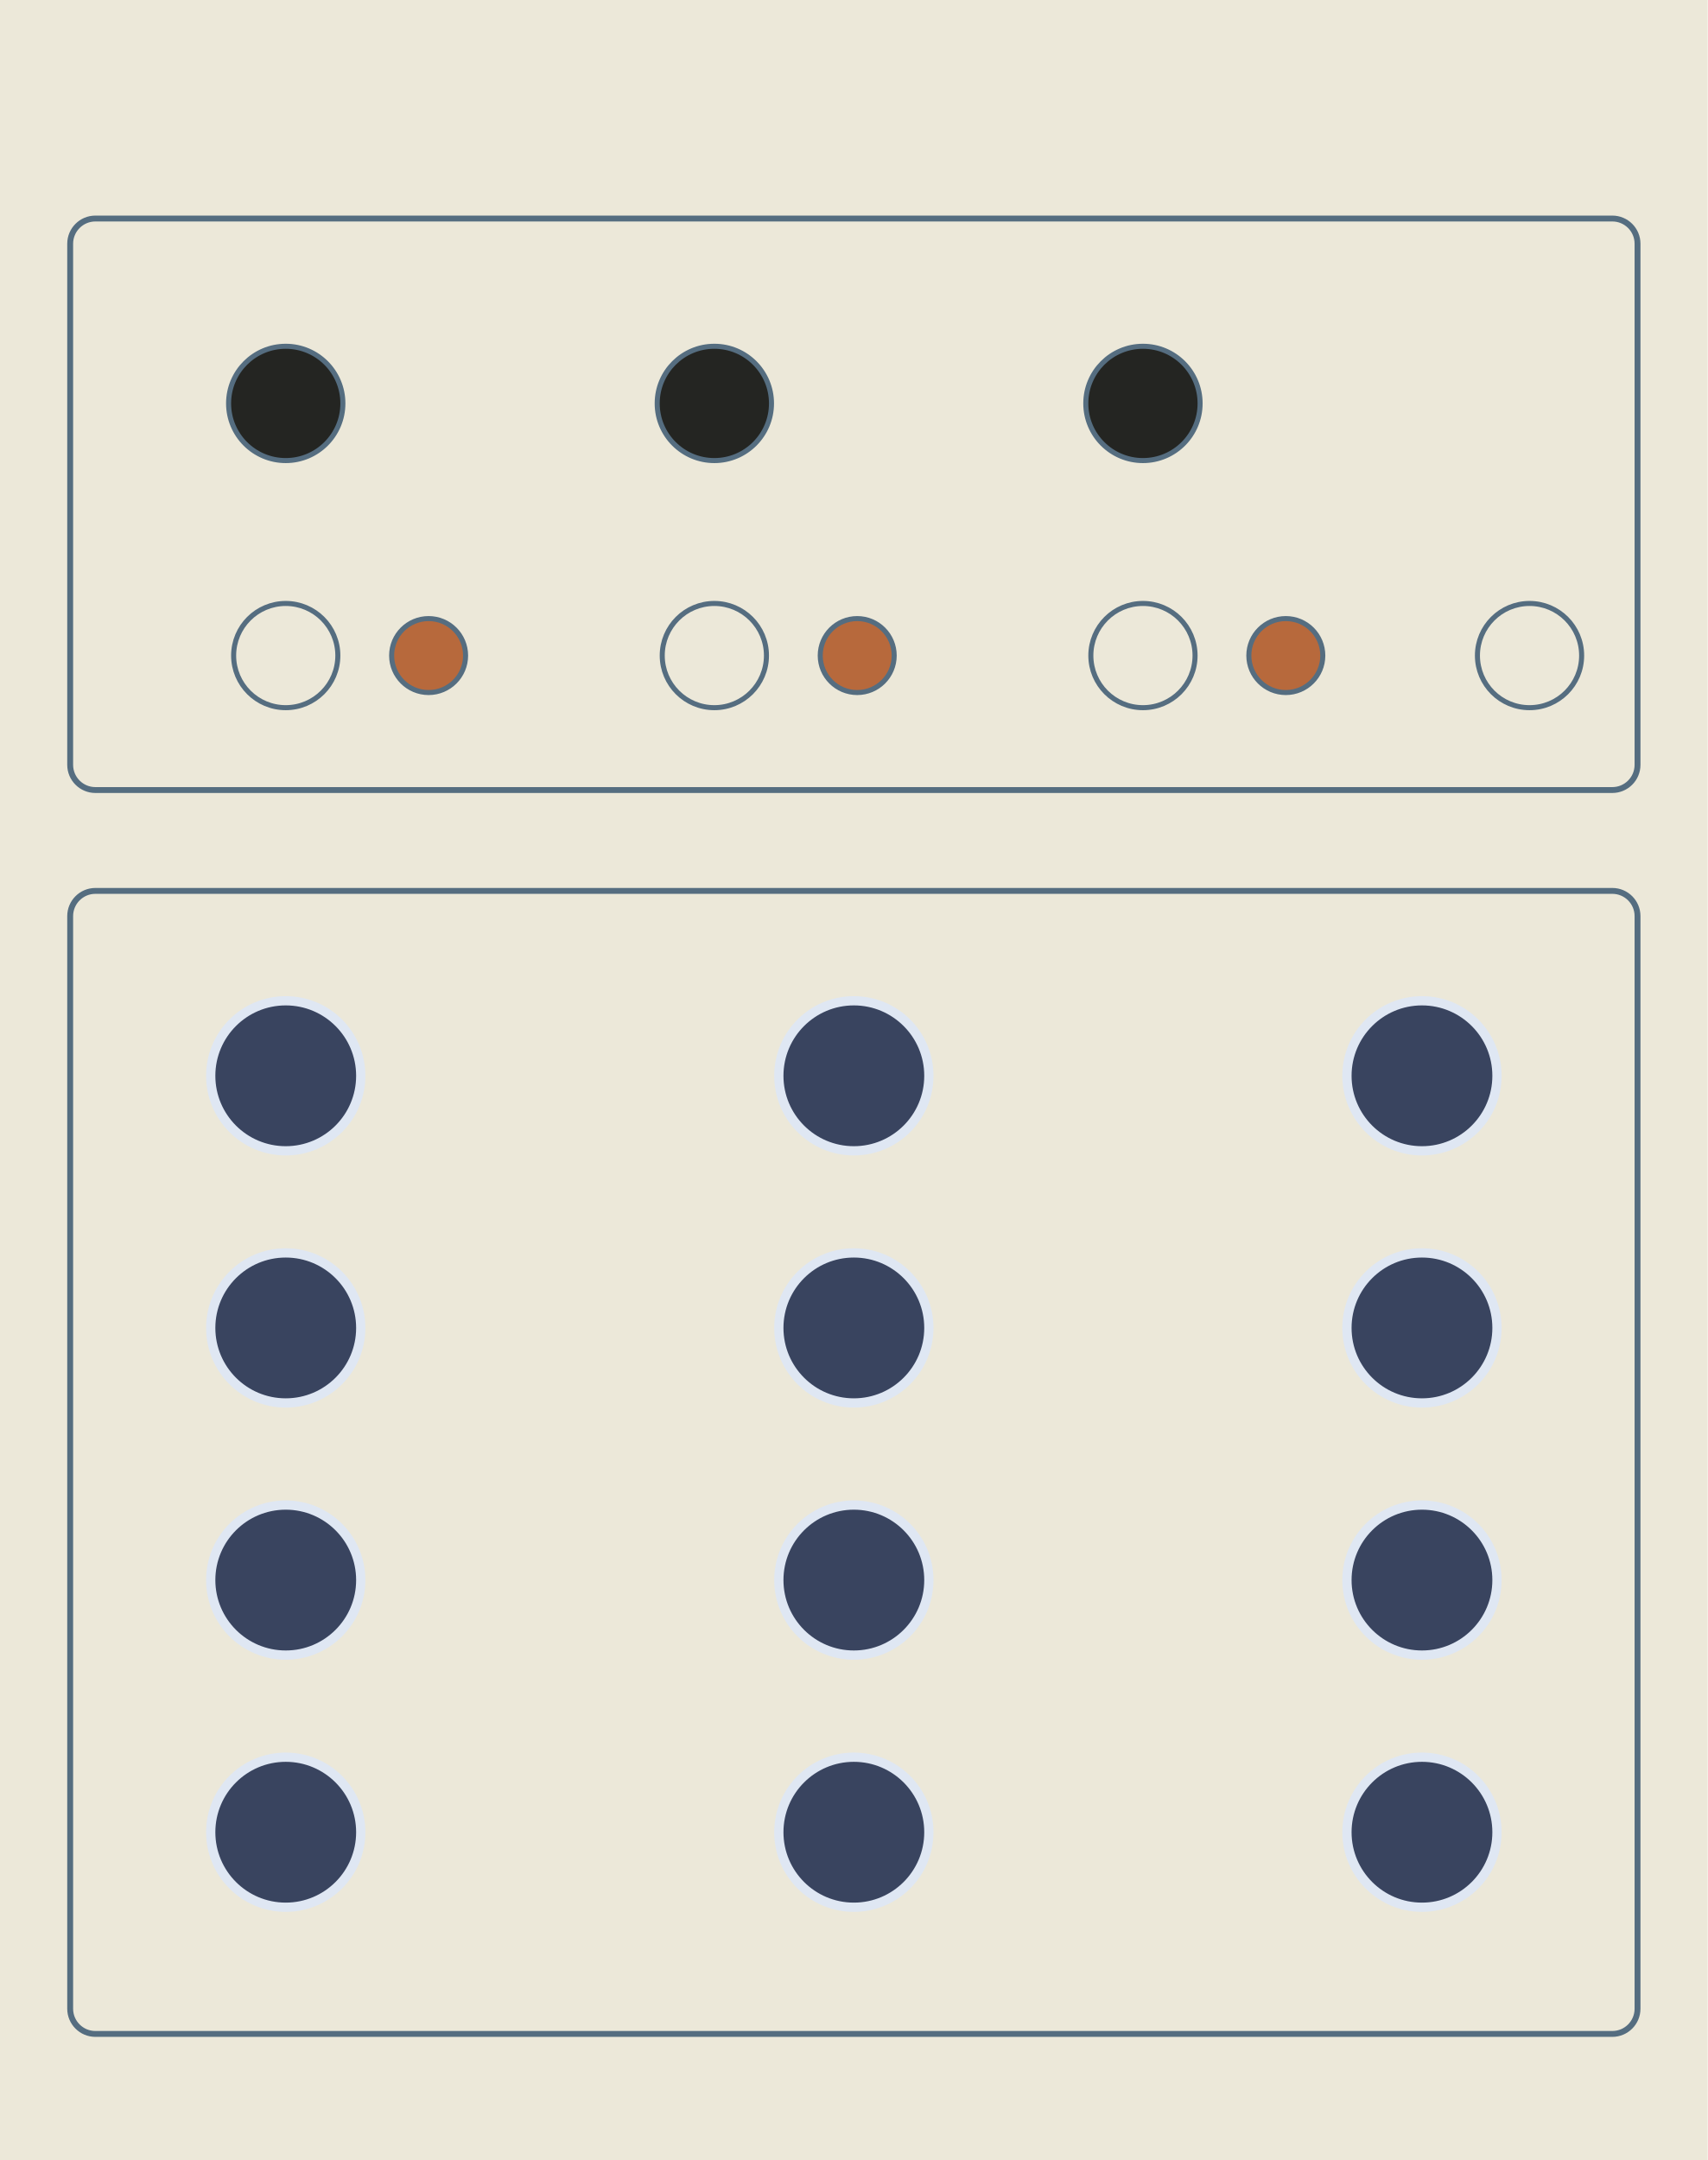
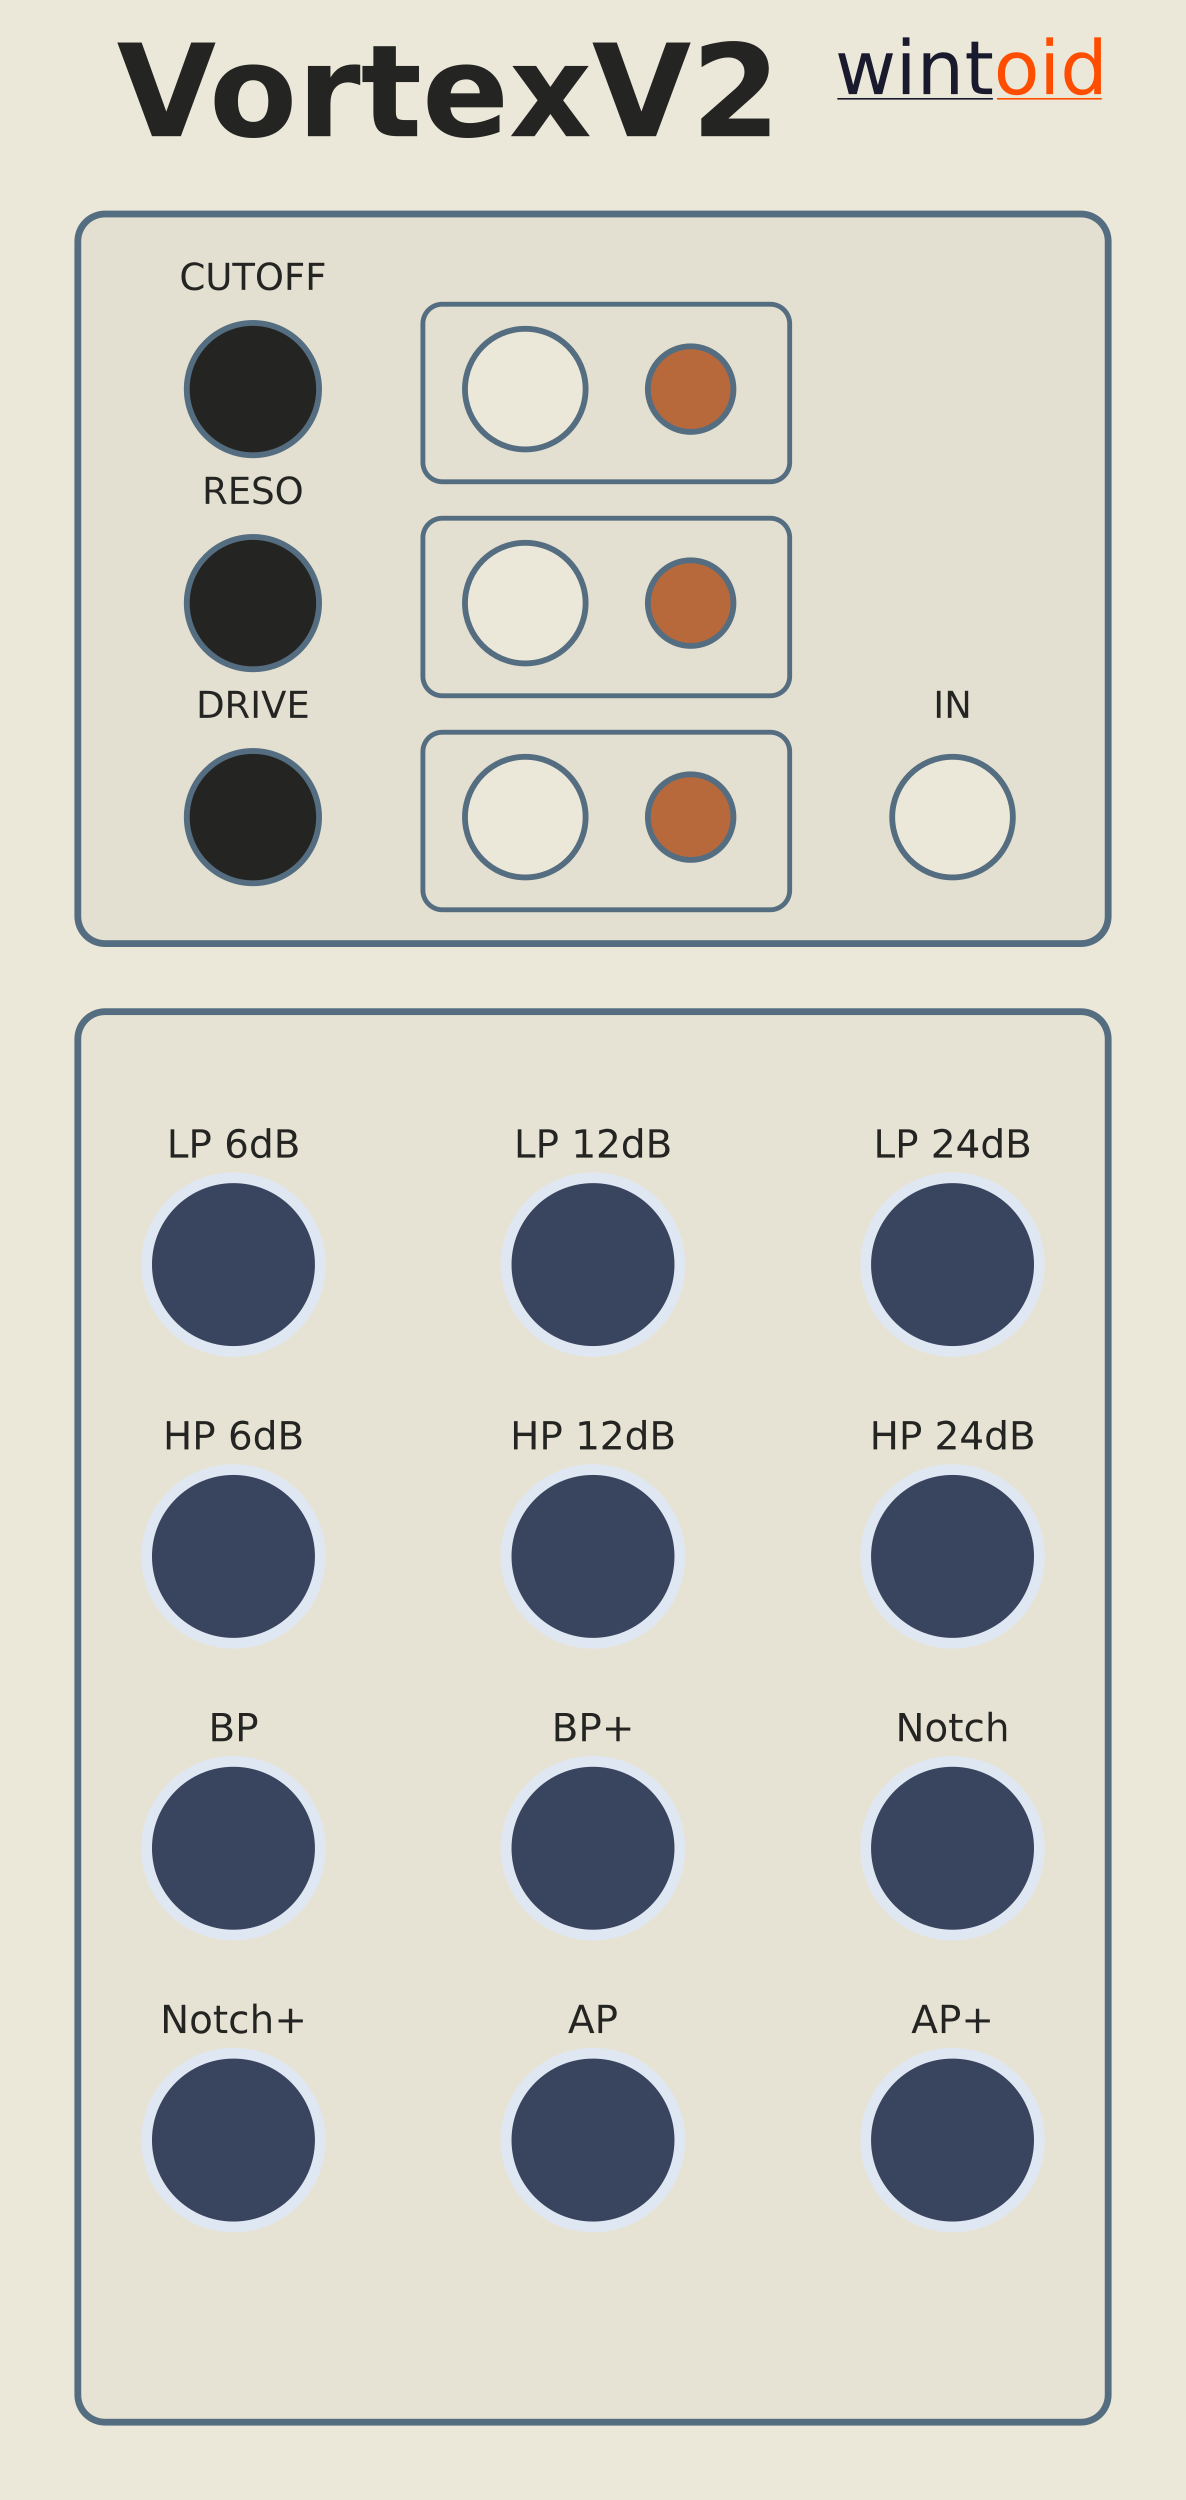
- <svg xmlns="http://www.w3.org/2000/svg" width="101.6mm" height="128.5mm" viewBox="0 0 101.6 128.5">
-   <rect width="101.6" height="128.5" fill="#ece8d9" />
-   <rect x="4.175" y="13" width="93.25" height="34" rx="1.5" fill="none" stroke="#556d80" stroke-width="0.35" />
-   <rect x="4.175" y="53" width="93.25" height="68" rx="1.5" fill="none" stroke="#556d80" stroke-width="0.35" />
-   <circle cx="17" cy="24" r="3.4" fill="#242522" stroke="#556d80" stroke-width="0.3" />
-   <circle cx="42.5" cy="24" r="3.4" fill="#242522" stroke="#556d80" stroke-width="0.3" />
-   <circle cx="68" cy="24" r="3.4" fill="#242522" stroke="#556d80" stroke-width="0.3" />
-   <circle cx="17" cy="39" r="3.1" fill="#ece8d9" stroke="#556d80" stroke-width="0.3" />
-   <circle cx="25.5" cy="39" r="2.2" fill="#b7693c" stroke="#556d80" stroke-width="0.3" />
-   <circle cx="42.5" cy="39" r="3.1" fill="#ece8d9" stroke="#556d80" stroke-width="0.3" />
-   <circle cx="51" cy="39" r="2.2" fill="#b7693c" stroke="#556d80" stroke-width="0.3" />
-   <circle cx="68" cy="39" r="3.1" fill="#ece8d9" stroke="#556d80" stroke-width="0.3" />
-   <circle cx="76.5" cy="39" r="2.2" fill="#b7693c" stroke="#556d80" stroke-width="0.3" />
-   <circle cx="91" cy="39" r="3.1" fill="#ece8d9" stroke="#556d80" stroke-width="0.3" />
-   <circle cx="17" cy="64" r="4.463" fill="#39445f" stroke="#dfe7f3" stroke-width="0.55" />
-   <circle cx="50.8" cy="64" r="4.463" fill="#39445f" stroke="#dfe7f3" stroke-width="0.55" />
-   <circle cx="84.6" cy="64" r="4.463" fill="#39445f" stroke="#dfe7f3" stroke-width="0.55" />
-   <circle cx="17" cy="79" r="4.463" fill="#39445f" stroke="#dfe7f3" stroke-width="0.55" />
-   <circle cx="50.8" cy="79" r="4.463" fill="#39445f" stroke="#dfe7f3" stroke-width="0.55" />
-   <circle cx="84.6" cy="79" r="4.463" fill="#39445f" stroke="#dfe7f3" stroke-width="0.55" />
-   <circle cx="17" cy="94" r="4.463" fill="#39445f" stroke="#dfe7f3" stroke-width="0.55" />
-   <circle cx="50.8" cy="94" r="4.463" fill="#39445f" stroke="#dfe7f3" stroke-width="0.55" />
-   <circle cx="84.6" cy="94" r="4.463" fill="#39445f" stroke="#dfe7f3" stroke-width="0.55" />
-   <circle cx="17" cy="109" r="4.463" fill="#39445f" stroke="#dfe7f3" stroke-width="0.55" />
-   <circle cx="50.8" cy="109" r="4.463" fill="#39445f" stroke="#dfe7f3" stroke-width="0.55" />
-   <circle cx="84.6" cy="109" r="4.463" fill="#39445f" stroke="#dfe7f3" stroke-width="0.55" />
+ <svg xmlns="http://www.w3.org/2000/svg" width="60.96mm" height="128.5mm" viewBox="0 0 60.96 128.5">
+   <rect x="0" y="0" width="60.96" height="128.5" fill="#ece8d9" stroke="#ece8d9" stroke-width="0" />
+   <g id="wintoid-logo" transform="translate(42.919 0.638) scale(0.06)">
+     <g id="wint-glyphs" fill="#1a1a2e">
+       <path data-glyph="w" data-glyph-index="90" data-bbox="2.6875,-35,49.6562,0" transform="translate(0 70)" fill="#1a1a2e" d="M 2.688 -35 L 8.438 -35 L 15.625 -7.688 L 22.781 -35 L 29.562 -35 L 36.75 -7.688 L 43.906 -35 L 49.656 -35 L 40.5 0 L 33.719 0 L 26.188 -28.688 L 18.625 0 L 11.844 0 Z" />
+       <path data-glyph="i" data-glyph-index="76" data-bbox="6.0312,-48.625,11.7812,0" transform="translate(52 70)" fill="#1a1a2e" d="M 6.031 -35 L 11.781 -35 L 11.781 0 L 6.031 0 Z M 6.031 -48.625 L 11.781 -48.625 L 11.781 -41.344 L 6.031 -41.344 Z" />
+       <path data-glyph="n" data-glyph-index="81" data-bbox="5.8125,-35.8438,35.125,0" transform="translate(70 70)" fill="#1a1a2e" d="M 35.125 -21.125 L 35.125 0 L 29.375 0 L 29.375 -20.938 Q 29.375 -25.906 27.438 -28.375 Q 25.5 -30.844 21.625 -30.844 Q 16.969 -30.844 14.281 -27.875 Q 11.594 -24.906 11.594 -19.781 L 11.594 0 L 5.812 0 L 5.812 -35 L 11.594 -35 L 11.594 -29.562 Q 13.656 -32.719 16.453 -34.281 Q 19.25 -35.844 22.906 -35.844 Q 28.938 -35.844 32.031 -32.109 Q 35.125 -28.375 35.125 -21.125 Z" />
+       <path data-glyph="t" data-glyph-index="87" data-bbox="1.7188,-44.9375,23.5625,0" transform="translate(111 70)" fill="#1a1a2e" d="M 11.719 -44.938 L 11.719 -35 L 23.562 -35 L 23.562 -30.531 L 11.719 -30.531 L 11.719 -11.531 Q 11.719 -7.25 12.891 -6.031 Q 14.062 -4.812 17.656 -4.812 L 23.562 -4.812 L 23.562 0 L 17.656 0 Q 11 0 8.469 -2.484 Q 5.938 -4.969 5.938 -11.531 L 5.938 -30.531 L 1.719 -30.531 L 1.719 -35 L 5.938 -35 L 5.938 -44.938 Z" />
+     </g>
+     <line id="wint-underline" x1="2.688" y1="74" x2="134.562" y2="74" stroke="#1a1a2e" stroke-width="1.4" stroke-linecap="square" />
+     <g id="oid-glyphs" fill="#ff4d00">
+       <path data-glyph="o" data-glyph-index="82" data-bbox="3.5312,-35.8438,35.6562,0.9062" transform="translate(136 70)" fill="#ff4d00" d="M 19.594 -30.969 Q 14.969 -30.969 12.281 -27.359 Q 9.594 -23.75 9.594 -17.469 Q 9.594 -11.188 12.266 -7.578 Q 14.938 -3.969 19.594 -3.969 Q 24.188 -3.969 26.875 -7.594 Q 29.562 -11.219 29.562 -17.469 Q 29.562 -23.688 26.875 -27.328 Q 24.188 -30.969 19.594 -30.969 Z M 19.594 -35.844 Q 27.094 -35.844 31.375 -30.969 Q 35.656 -26.094 35.656 -17.469 Q 35.656 -8.875 31.375 -3.984 Q 27.094 0.906 19.594 0.906 Q 12.062 0.906 7.797 -3.984 Q 3.531 -8.875 3.531 -17.469 Q 3.531 -26.094 7.797 -30.969 Q 12.062 -35.844 19.594 -35.844 Z" />
+       <path data-glyph="i" data-glyph-index="76" data-bbox="6.0312,-48.625,11.7812,0" transform="translate(175 70)" fill="#ff4d00" d="M 6.031 -35 L 11.781 -35 L 11.781 0 L 6.031 0 Z M 6.031 -48.625 L 11.781 -48.625 L 11.781 -41.344 L 6.031 -41.344 Z" />
+       <path data-glyph="d" data-glyph-index="71" data-bbox="3.5312,-48.625,34.8125,0.9062" transform="translate(193 70)" fill="#ff4d00" d="M 29.062 -29.688 L 29.062 -48.625 L 34.812 -48.625 L 34.812 0 L 29.062 0 L 29.062 -5.25 Q 27.25 -2.125 24.484 -0.609 Q 21.719 0.906 17.844 0.906 Q 11.5 0.906 7.516 -4.156 Q 3.531 -9.219 3.531 -17.469 Q 3.531 -25.719 7.516 -30.781 Q 11.5 -35.844 17.844 -35.844 Q 21.719 -35.844 24.484 -34.328 Q 27.25 -32.812 29.062 -29.688 Z M 9.469 -17.469 Q 9.469 -11.125 12.078 -7.516 Q 14.688 -3.906 19.25 -3.906 Q 23.812 -3.906 26.438 -7.516 Q 29.062 -11.125 29.062 -17.469 Q 29.062 -23.812 26.438 -27.422 Q 23.812 -31.031 19.25 -31.031 Q 14.688 -31.031 12.078 -27.422 Q 9.469 -23.812 9.469 -17.469 Z" />
+     </g>
+     <line id="oid-underline" x1="139.531" y1="74" x2="227.812" y2="74" stroke="#ff4d00" stroke-width="1.4" stroke-linecap="square" />
+   </g>
+   <text x="6" y="7" text-anchor="start" font-family="DejaVu Sans" font-size="6.6" font-weight="700" fill="#242522">VortexV2</text>
+   <rect id="controls-section" x="4" y="11" width="52.96" height="37.5" fill="#e3e0d1" stroke="#556d80" stroke-width="0.35" rx="1.4" />
+   <rect id="outputs-section" x="4" y="52" width="52.96" height="72.5" fill="#e7e3d4" stroke="#556d80" stroke-width="0.35" rx="1.4" />
+   <rect id="cutoff-cv-group" x="21.737" y="15.637" width="18.853" height="9.126" fill="none" stroke="#556d80" stroke-width="0.25" rx="1" />
+   <rect id="resonance-cv-group" x="21.737" y="26.637" width="18.853" height="9.126" fill="none" stroke="#556d80" stroke-width="0.25" rx="1" />
+   <rect id="drive-cv-group" x="21.737" y="37.637" width="18.853" height="9.126" fill="none" stroke="#556d80" stroke-width="0.25" rx="1" />
+   <text x="13" y="14.9" text-anchor="middle" font-family="DejaVu Sans" font-size="1.9" font-weight="400" fill="#242522">CUTOFF</text>
+   <circle cx="13" cy="20" r="3.4" fill="#242522" stroke="#556d80" stroke-width="0.3" />
+   <circle cx="27" cy="20" r="3.1" fill="#ece8d9" stroke="#556d80" stroke-width="0.3" />
+   <circle cx="35.5" cy="20" r="2.2" fill="#b7693c" stroke="#556d80" stroke-width="0.3" />
+   <text x="13" y="25.9" text-anchor="middle" font-family="DejaVu Sans" font-size="1.9" font-weight="400" fill="#242522">RESO</text>
+   <circle cx="13" cy="31" r="3.4" fill="#242522" stroke="#556d80" stroke-width="0.3" />
+   <circle cx="27" cy="31" r="3.1" fill="#ece8d9" stroke="#556d80" stroke-width="0.3" />
+   <circle cx="35.5" cy="31" r="2.2" fill="#b7693c" stroke="#556d80" stroke-width="0.3" />
+   <text x="13" y="36.9" text-anchor="middle" font-family="DejaVu Sans" font-size="1.9" font-weight="400" fill="#242522">DRIVE</text>
+   <circle cx="13" cy="42" r="3.4" fill="#242522" stroke="#556d80" stroke-width="0.3" />
+   <circle cx="27" cy="42" r="3.1" fill="#ece8d9" stroke="#556d80" stroke-width="0.3" />
+   <circle cx="35.5" cy="42" r="2.2" fill="#b7693c" stroke="#556d80" stroke-width="0.3" />
+   <text x="48.96" y="36.9" text-anchor="middle" font-family="DejaVu Sans" font-size="1.9" font-weight="400" fill="#242522">IN</text>
+   <circle cx="48.96" cy="42" r="3.1" fill="#ece8d9" stroke="#556d80" stroke-width="0.3" />
+   <text x="12" y="59.5" text-anchor="middle" font-family="DejaVu Sans" font-size="2" font-weight="400" fill="#242522">LP 6dB</text>
+   <circle cx="12" cy="65" r="4.463" fill="#39445f" stroke="#dfe7f3" stroke-width="0.55" />
+   <text x="30.48" y="59.5" text-anchor="middle" font-family="DejaVu Sans" font-size="2" font-weight="400" fill="#242522">LP 12dB</text>
+   <circle cx="30.48" cy="65" r="4.463" fill="#39445f" stroke="#dfe7f3" stroke-width="0.55" />
+   <text x="48.96" y="59.5" text-anchor="middle" font-family="DejaVu Sans" font-size="2" font-weight="400" fill="#242522">LP 24dB</text>
+   <circle cx="48.96" cy="65" r="4.463" fill="#39445f" stroke="#dfe7f3" stroke-width="0.55" />
+   <text x="12" y="74.5" text-anchor="middle" font-family="DejaVu Sans" font-size="2" font-weight="400" fill="#242522">HP 6dB</text>
+   <circle cx="12" cy="80" r="4.463" fill="#39445f" stroke="#dfe7f3" stroke-width="0.55" />
+   <text x="30.48" y="74.5" text-anchor="middle" font-family="DejaVu Sans" font-size="2" font-weight="400" fill="#242522">HP 12dB</text>
+   <circle cx="30.48" cy="80" r="4.463" fill="#39445f" stroke="#dfe7f3" stroke-width="0.55" />
+   <text x="48.96" y="74.5" text-anchor="middle" font-family="DejaVu Sans" font-size="2" font-weight="400" fill="#242522">HP 24dB</text>
+   <circle cx="48.96" cy="80" r="4.463" fill="#39445f" stroke="#dfe7f3" stroke-width="0.55" />
+   <text x="12" y="89.5" text-anchor="middle" font-family="DejaVu Sans" font-size="2" font-weight="400" fill="#242522">BP</text>
+   <circle cx="12" cy="95" r="4.463" fill="#39445f" stroke="#dfe7f3" stroke-width="0.55" />
+   <text x="30.48" y="89.5" text-anchor="middle" font-family="DejaVu Sans" font-size="2" font-weight="400" fill="#242522">BP+</text>
+   <circle cx="30.48" cy="95" r="4.463" fill="#39445f" stroke="#dfe7f3" stroke-width="0.55" />
+   <text x="48.96" y="89.5" text-anchor="middle" font-family="DejaVu Sans" font-size="2" font-weight="400" fill="#242522">Notch</text>
+   <circle cx="48.96" cy="95" r="4.463" fill="#39445f" stroke="#dfe7f3" stroke-width="0.55" />
+   <text x="12" y="104.5" text-anchor="middle" font-family="DejaVu Sans" font-size="2" font-weight="400" fill="#242522">Notch+</text>
+   <circle cx="12" cy="110" r="4.463" fill="#39445f" stroke="#dfe7f3" stroke-width="0.55" />
+   <text x="30.48" y="104.5" text-anchor="middle" font-family="DejaVu Sans" font-size="2" font-weight="400" fill="#242522">AP</text>
+   <circle cx="30.48" cy="110" r="4.463" fill="#39445f" stroke="#dfe7f3" stroke-width="0.55" />
+   <text x="48.96" y="104.5" text-anchor="middle" font-family="DejaVu Sans" font-size="2" font-weight="400" fill="#242522">AP+</text>
+   <circle cx="48.96" cy="110" r="4.463" fill="#39445f" stroke="#dfe7f3" stroke-width="0.55" />
</svg>
